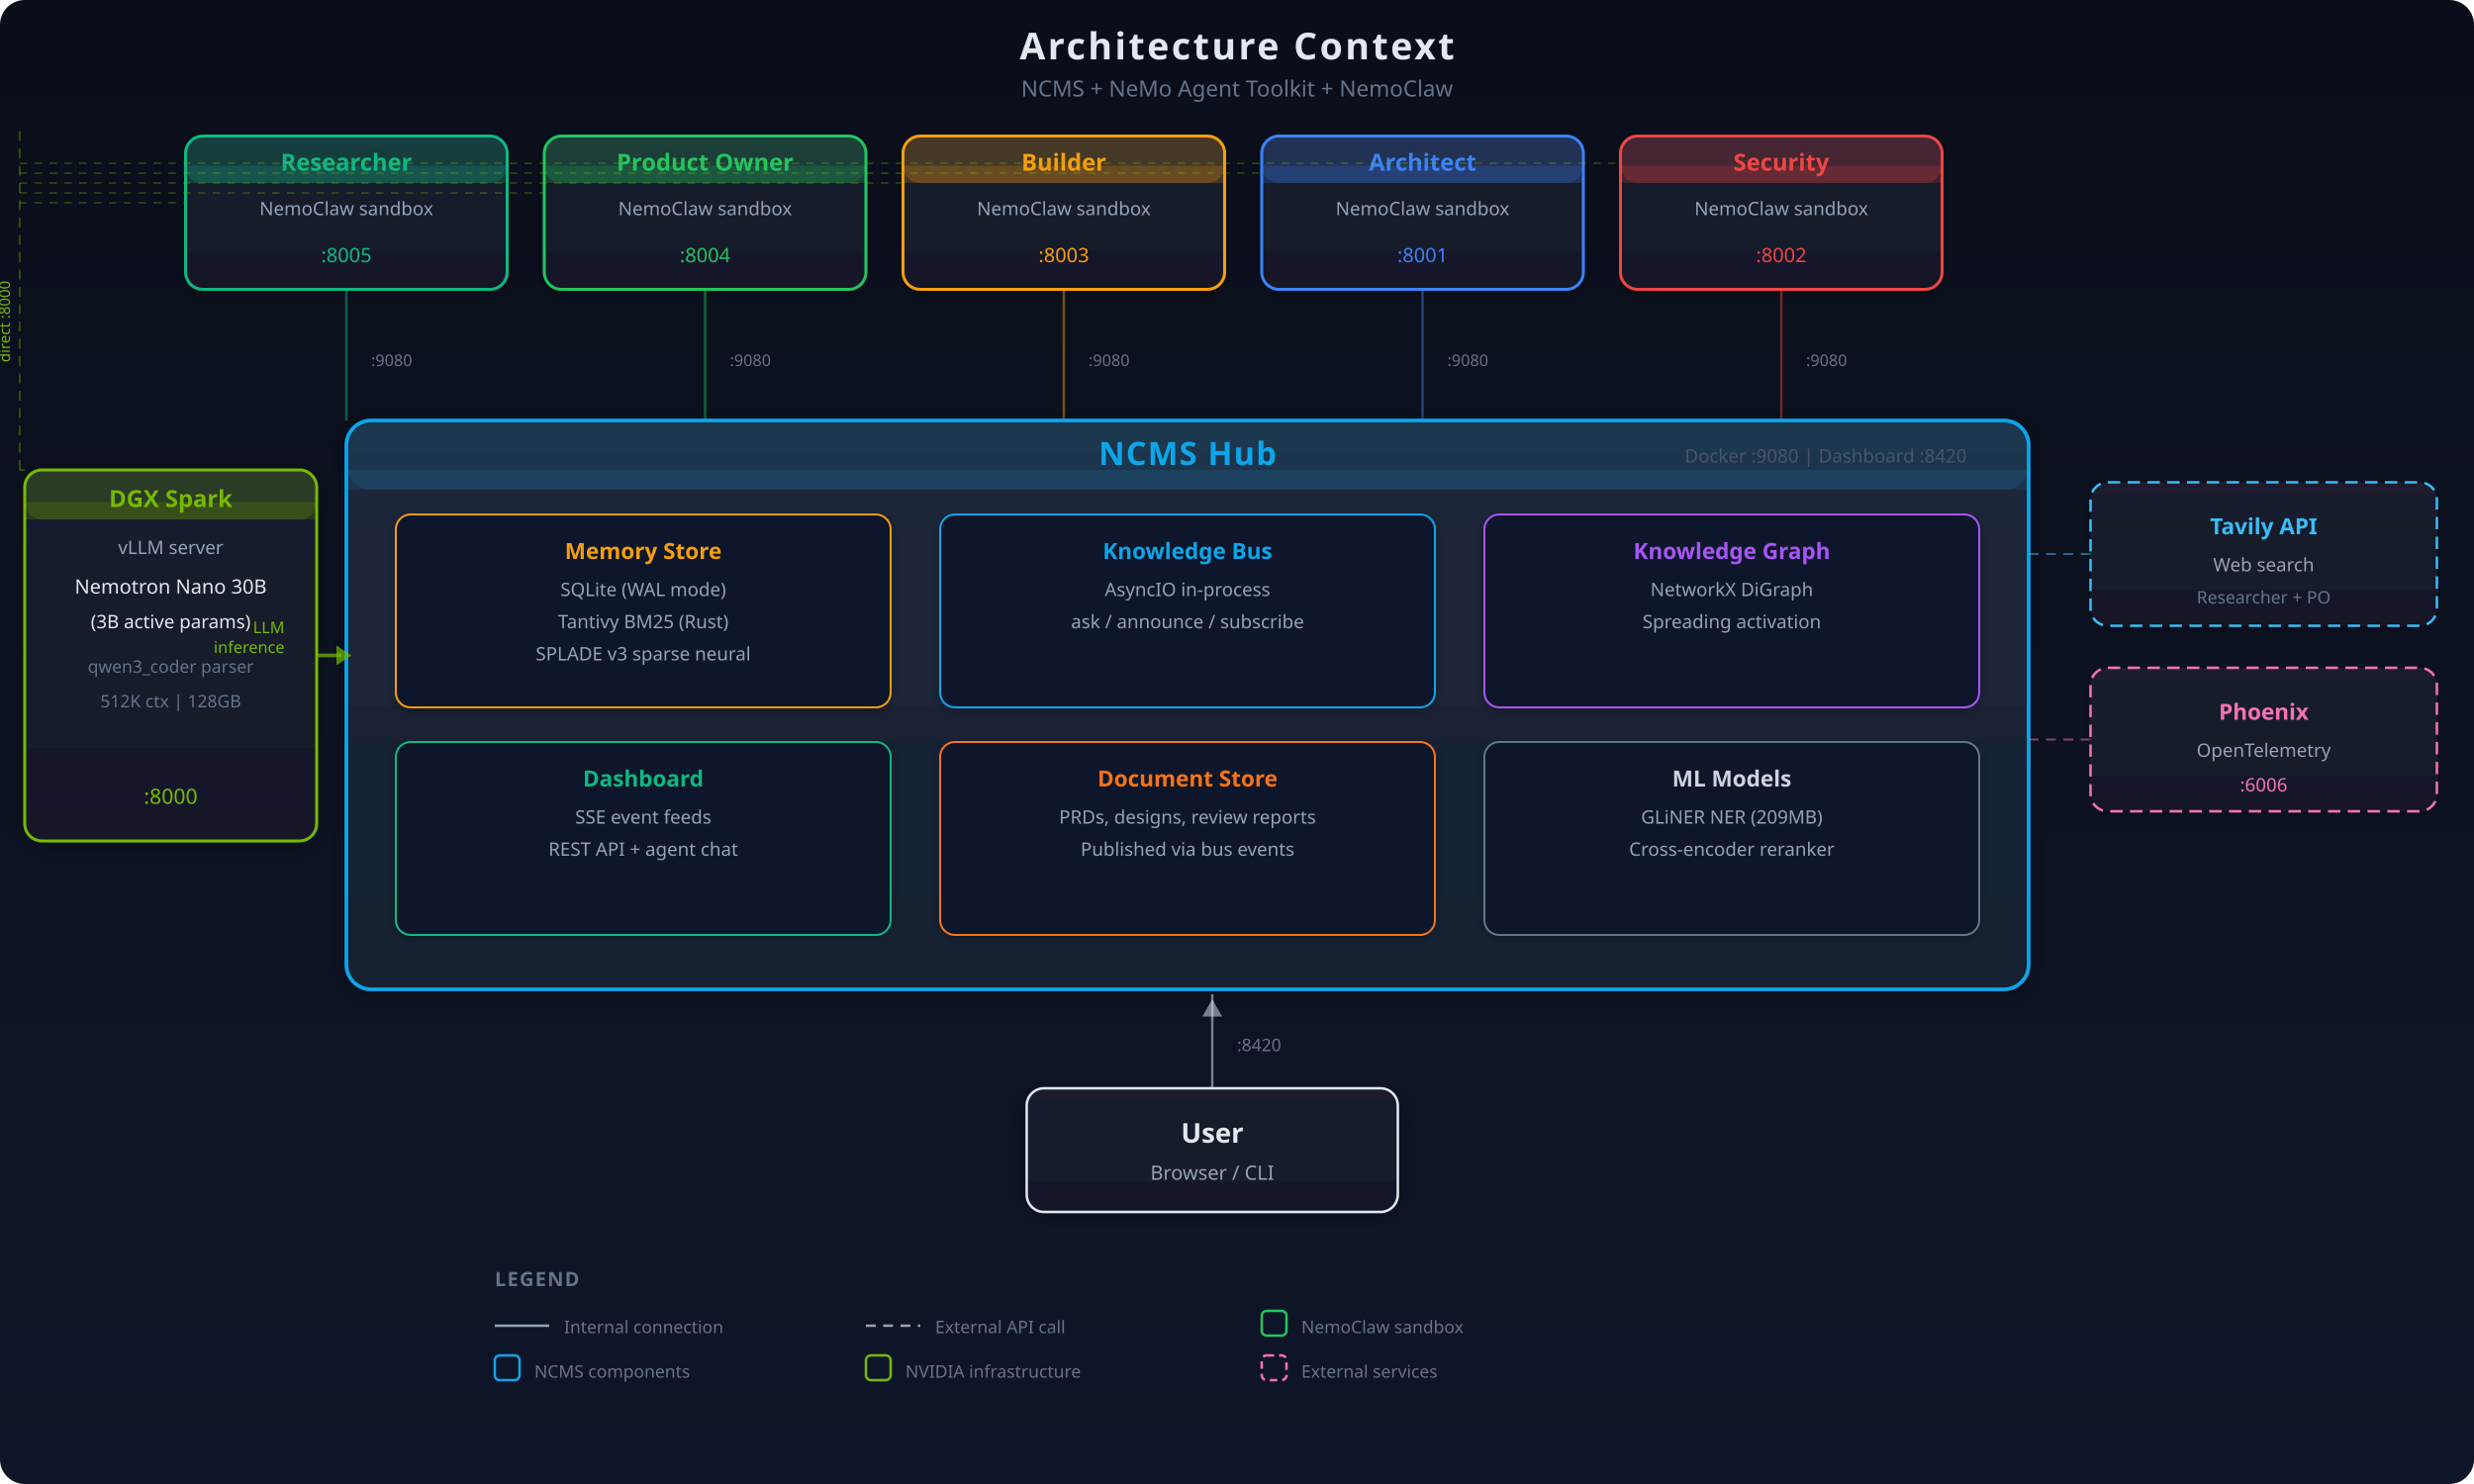
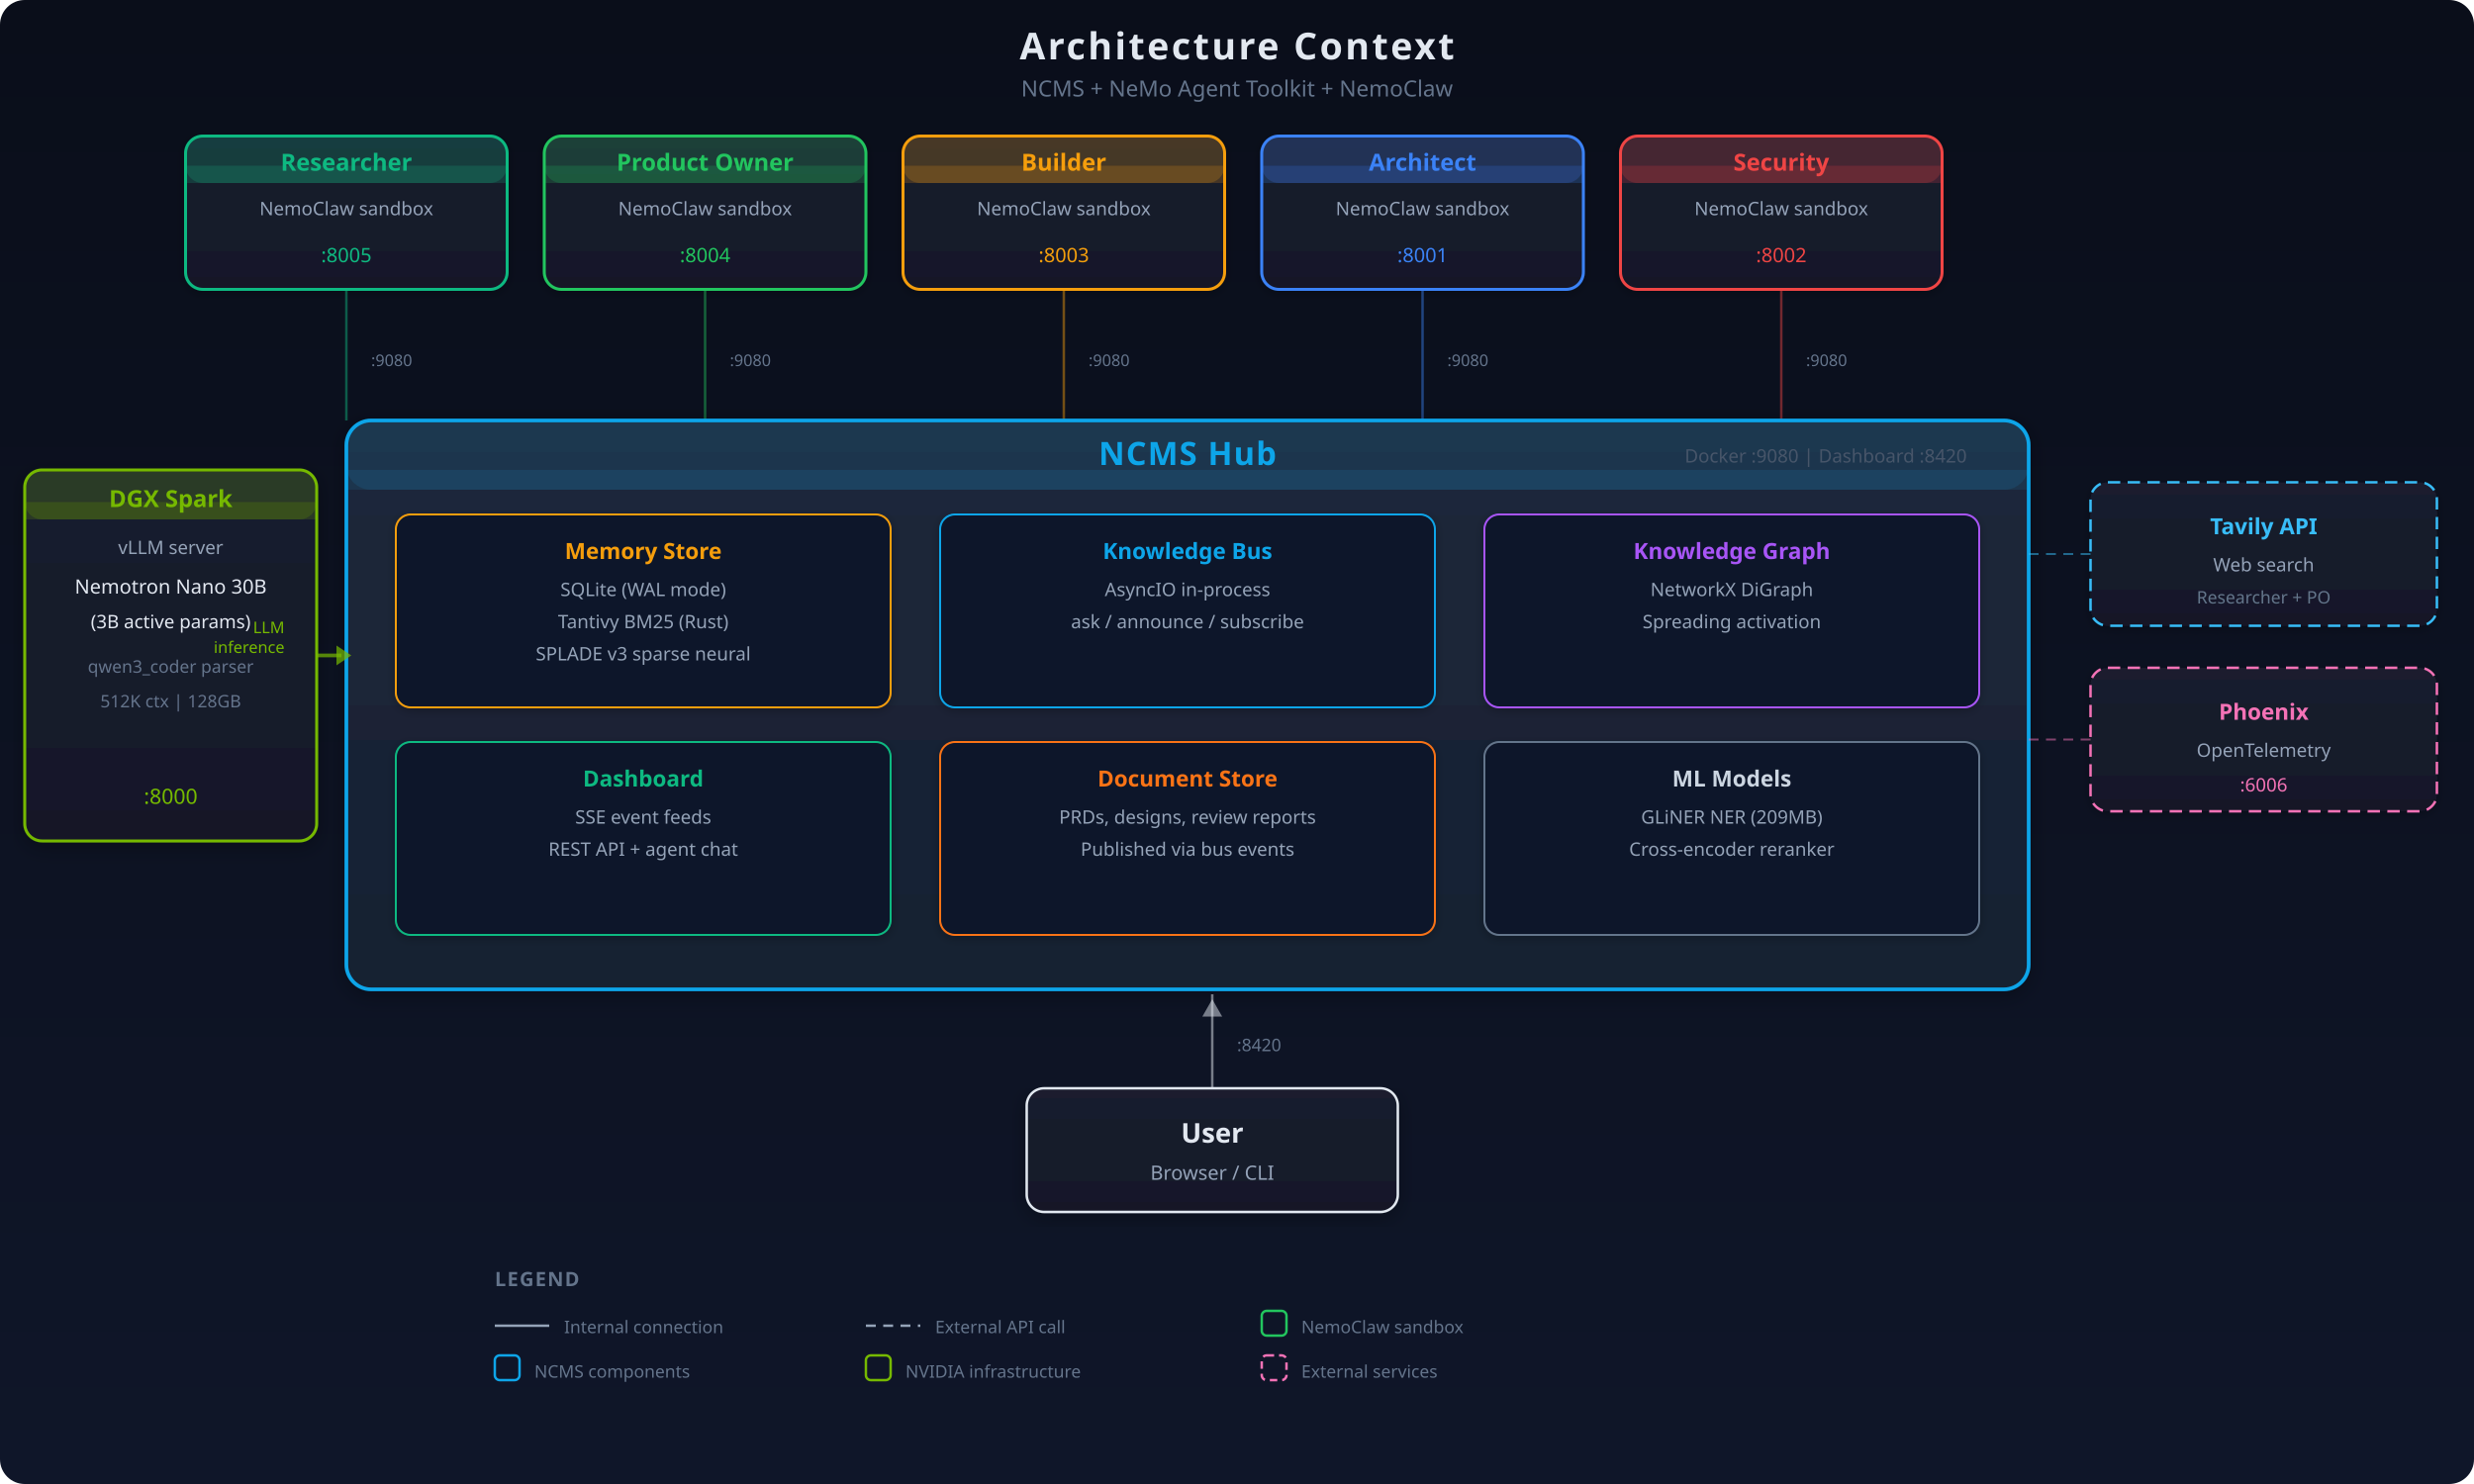
<svg xmlns="http://www.w3.org/2000/svg" viewBox="0 0 1000 600" font-family="'Segoe UI', system-ui, -apple-system, sans-serif">
  <defs>
    <linearGradient id="bgGrad" x1="0" y1="0" x2="0" y2="1">
      <stop offset="0%" stop-color="#0a0e1a" />
      <stop offset="100%" stop-color="#0f1629" />
    </linearGradient>
    <linearGradient id="hubGrad" x1="0" y1="0" x2="0" y2="1">
      <stop offset="0%" stop-color="#1e293b" />
      <stop offset="100%" stop-color="#162032" />
    </linearGradient>
    <linearGradient id="boxGrad" x1="0" y1="0" x2="0" y2="1">
      <stop offset="0%" stop-color="#1a1e2e" />
      <stop offset="100%" stop-color="#141828" />
    </linearGradient>
    <filter id="shadow" x="-4%" y="-4%" width="108%" height="116%">
      <feDropShadow dx="0" dy="2" stdDeviation="4" flood-color="#000" flood-opacity="0.3" />
    </filter>
    <filter id="shadowSm" x="-4%" y="-4%" width="108%" height="116%">
      <feDropShadow dx="0" dy="1" stdDeviation="2" flood-color="#000" flood-opacity="0.25" />
    </filter>
  </defs>
  <rect width="1000" height="600" rx="10" fill="url(#bgGrad)" />
  <text x="500" y="24" text-anchor="middle" fill="#e2e8f0" font-size="15" font-weight="700" letter-spacing="1">Architecture Context</text>
  <text x="500" y="39" text-anchor="middle" fill="#64748b" font-size="9">NCMS + NeMo Agent Toolkit + NemoClaw</text>
  <g filter="url(#shadowSm)">
    <rect x="75" y="55" width="130" height="62" rx="7" fill="url(#boxGrad)" stroke="#10b981" stroke-width="1.2" />
    <rect x="75" y="55" width="130" height="19" rx="7" fill="#10b981" opacity="0.2" />
    <rect x="75" y="67" width="130" height="7" fill="#10b981" opacity="0.2" />
    <text x="140" y="69" text-anchor="middle" fill="#10b981" font-size="9.5" font-weight="600">Researcher</text>
    <text x="140" y="87" text-anchor="middle" fill="#94a3b8" font-size="7.5">NemoClaw sandbox</text>
    <text x="140" y="106" text-anchor="middle" fill="#10b981" font-size="8" font-weight="500">:8005</text>
  </g>
  <g filter="url(#shadowSm)">
    <rect x="220" y="55" width="130" height="62" rx="7" fill="url(#boxGrad)" stroke="#22c55e" stroke-width="1.2" />
    <rect x="220" y="55" width="130" height="19" rx="7" fill="#22c55e" opacity="0.2" />
    <rect x="220" y="67" width="130" height="7" fill="#22c55e" opacity="0.2" />
    <text x="285" y="69" text-anchor="middle" fill="#22c55e" font-size="9.5" font-weight="600">Product Owner</text>
    <text x="285" y="87" text-anchor="middle" fill="#94a3b8" font-size="7.5">NemoClaw sandbox</text>
    <text x="285" y="106" text-anchor="middle" fill="#22c55e" font-size="8" font-weight="500">:8004</text>
  </g>
  <g filter="url(#shadowSm)">
    <rect x="365" y="55" width="130" height="62" rx="7" fill="url(#boxGrad)" stroke="#f59e0b" stroke-width="1.2" />
    <rect x="365" y="55" width="130" height="19" rx="7" fill="#f59e0b" opacity="0.2" />
    <rect x="365" y="67" width="130" height="7" fill="#f59e0b" opacity="0.2" />
    <text x="430" y="69" text-anchor="middle" fill="#f59e0b" font-size="9.5" font-weight="600">Builder</text>
    <text x="430" y="87" text-anchor="middle" fill="#94a3b8" font-size="7.5">NemoClaw sandbox</text>
    <text x="430" y="106" text-anchor="middle" fill="#f59e0b" font-size="8" font-weight="500">:8003</text>
  </g>
  <g filter="url(#shadowSm)">
    <rect x="510" y="55" width="130" height="62" rx="7" fill="url(#boxGrad)" stroke="#3b82f6" stroke-width="1.2" />
    <rect x="510" y="55" width="130" height="19" rx="7" fill="#3b82f6" opacity="0.2" />
    <rect x="510" y="67" width="130" height="7" fill="#3b82f6" opacity="0.2" />
    <text x="575" y="69" text-anchor="middle" fill="#3b82f6" font-size="9.5" font-weight="600">Architect</text>
    <text x="575" y="87" text-anchor="middle" fill="#94a3b8" font-size="7.5">NemoClaw sandbox</text>
    <text x="575" y="106" text-anchor="middle" fill="#3b82f6" font-size="8" font-weight="500">:8001</text>
  </g>
  <g filter="url(#shadowSm)">
    <rect x="655" y="55" width="130" height="62" rx="7" fill="url(#boxGrad)" stroke="#ef4444" stroke-width="1.2" />
    <rect x="655" y="55" width="130" height="19" rx="7" fill="#ef4444" opacity="0.2" />
    <rect x="655" y="67" width="130" height="7" fill="#ef4444" opacity="0.2" />
    <text x="720" y="69" text-anchor="middle" fill="#ef4444" font-size="9.5" font-weight="600">Security</text>
    <text x="720" y="87" text-anchor="middle" fill="#94a3b8" font-size="7.5">NemoClaw sandbox</text>
    <text x="720" y="106" text-anchor="middle" fill="#ef4444" font-size="8" font-weight="500">:8002</text>
  </g>
  <line x1="140" y1="117" x2="140" y2="170" stroke="#10b981" stroke-width="1" opacity="0.45" />
  <line x1="285" y1="117" x2="285" y2="170" stroke="#22c55e" stroke-width="1" opacity="0.45" />
  <line x1="430" y1="117" x2="430" y2="170" stroke="#f59e0b" stroke-width="1" opacity="0.45" />
  <line x1="575" y1="117" x2="575" y2="170" stroke="#3b82f6" stroke-width="1" opacity="0.45" />
  <line x1="720" y1="117" x2="720" y2="170" stroke="#ef4444" stroke-width="1" opacity="0.45" />
  <text x="150" y="148" fill="#64748b" font-size="6.5">:9080</text>
  <text x="295" y="148" fill="#64748b" font-size="6.5">:9080</text>
  <text x="440" y="148" fill="#64748b" font-size="6.5">:9080</text>
  <text x="585" y="148" fill="#64748b" font-size="6.5">:9080</text>
  <text x="730" y="148" fill="#64748b" font-size="6.5">:9080</text>
  <g filter="url(#shadow)">
    <rect x="140" y="170" width="680" height="230" rx="10" fill="url(#hubGrad)" stroke="#0ea5e9" stroke-width="1.5" />
    <rect x="140" y="170" width="680" height="28" rx="10" fill="#0ea5e9" opacity="0.12" />
    <rect x="140" y="190" width="680" height="8" fill="#0ea5e9" opacity="0.12" />
    <text x="480" y="188" text-anchor="middle" fill="#0ea5e9" font-size="13" font-weight="700" letter-spacing="0.5">NCMS Hub</text>
    <text x="795" y="187" text-anchor="end" fill="#475569" font-size="7.5">Docker :9080 | Dashboard :8420</text>
  </g>
  <g filter="url(#shadowSm)">
    <rect x="160" y="208" width="200" height="78" rx="6" fill="#0f172a" stroke="#f59e0b" stroke-width="0.8" />
    <text x="260" y="226" text-anchor="middle" fill="#f59e0b" font-size="9" font-weight="600">Memory Store</text>
    <text x="260" y="241" text-anchor="middle" fill="#94a3b8" font-size="7.5">SQLite (WAL mode)</text>
    <text x="260" y="254" text-anchor="middle" fill="#94a3b8" font-size="7.5">Tantivy BM25 (Rust)</text>
    <text x="260" y="267" text-anchor="middle" fill="#94a3b8" font-size="7.5">SPLADE v3 sparse neural</text>
  </g>
  <g filter="url(#shadowSm)">
    <rect x="380" y="208" width="200" height="78" rx="6" fill="#0f172a" stroke="#0ea5e9" stroke-width="0.8" />
    <text x="480" y="226" text-anchor="middle" fill="#0ea5e9" font-size="9" font-weight="600">Knowledge Bus</text>
    <text x="480" y="241" text-anchor="middle" fill="#94a3b8" font-size="7.5">AsyncIO in-process</text>
    <text x="480" y="254" text-anchor="middle" fill="#94a3b8" font-size="7.5">ask / announce / subscribe</text>
  </g>
  <g filter="url(#shadowSm)">
    <rect x="600" y="208" width="200" height="78" rx="6" fill="#0f172a" stroke="#a855f7" stroke-width="0.8" />
    <text x="700" y="226" text-anchor="middle" fill="#a855f7" font-size="9" font-weight="600">Knowledge Graph</text>
    <text x="700" y="241" text-anchor="middle" fill="#94a3b8" font-size="7.5">NetworkX DiGraph</text>
    <text x="700" y="254" text-anchor="middle" fill="#94a3b8" font-size="7.5">Spreading activation</text>
  </g>
  <g filter="url(#shadowSm)">
    <rect x="160" y="300" width="200" height="78" rx="6" fill="#0f172a" stroke="#10b981" stroke-width="0.8" />
    <text x="260" y="318" text-anchor="middle" fill="#10b981" font-size="9" font-weight="600">Dashboard</text>
    <text x="260" y="333" text-anchor="middle" fill="#94a3b8" font-size="7.5">SSE event feeds</text>
    <text x="260" y="346" text-anchor="middle" fill="#94a3b8" font-size="7.5">REST API + agent chat</text>
  </g>
  <g filter="url(#shadowSm)">
    <rect x="380" y="300" width="200" height="78" rx="6" fill="#0f172a" stroke="#f97316" stroke-width="0.8" />
    <text x="480" y="318" text-anchor="middle" fill="#f97316" font-size="9" font-weight="600">Document Store</text>
    <text x="480" y="333" text-anchor="middle" fill="#94a3b8" font-size="7.5">PRDs, designs, review reports</text>
    <text x="480" y="346" text-anchor="middle" fill="#94a3b8" font-size="7.5">Published via bus events</text>
  </g>
  <g filter="url(#shadowSm)">
    <rect x="600" y="300" width="200" height="78" rx="6" fill="#0f172a" stroke="#64748b" stroke-width="0.8" />
    <text x="700" y="318" text-anchor="middle" fill="#cbd5e1" font-size="9" font-weight="600">ML Models</text>
    <text x="700" y="333" text-anchor="middle" fill="#94a3b8" font-size="7.5">GLiNER NER (209MB)</text>
    <text x="700" y="346" text-anchor="middle" fill="#94a3b8" font-size="7.5">Cross-encoder reranker</text>
  </g>
  <g filter="url(#shadow)">
    <rect x="10" y="190" width="118" height="150" rx="7" fill="url(#boxGrad)" stroke="#76b900" stroke-width="1.2" />
    <rect x="10" y="190" width="118" height="20" rx="7" fill="#76b900" opacity="0.18" />
    <rect x="10" y="203" width="118" height="7" fill="#76b900" opacity="0.18" />
    <text x="69" y="205" text-anchor="middle" fill="#76b900" font-size="9.5" font-weight="700">DGX Spark</text>
    <text x="69" y="224" text-anchor="middle" fill="#94a3b8" font-size="7.5">vLLM server</text>
    <text x="69" y="240" text-anchor="middle" fill="#e2e8f0" font-size="8" font-weight="500">Nemotron Nano 30B</text>
    <text x="69" y="254" text-anchor="middle" fill="#e2e8f0" font-size="7.5">(3B active params)</text>
    <text x="69" y="272" text-anchor="middle" fill="#64748b" font-size="7">qwen3_coder parser</text>
    <text x="69" y="286" text-anchor="middle" fill="#64748b" font-size="7">512K ctx | 128GB</text>
    <text x="69" y="325" text-anchor="middle" fill="#76b900" font-size="8.5" font-weight="500">:8000</text>
  </g>
  <line x1="128" y1="265" x2="138" y2="265" stroke="#76b900" stroke-width="1.5" opacity="0.7" />
  <polygon points="136,261 142,265 136,269" fill="#76b900" opacity="0.7" />
  <text x="115" y="256" fill="#76b900" font-size="6.5" font-weight="500" text-anchor="end">LLM</text>
  <text x="115" y="264" fill="#76b900" font-size="6.5" font-weight="500" text-anchor="end">inference</text>
-   <line x1="8" y1="190" x2="8" y2="50" stroke="#76b900" stroke-width="0.8" stroke-dasharray="4,3" opacity="0.35" />
-   <line x1="8" y1="190" x2="10" y2="190" stroke="#76b900" stroke-width="0.8" stroke-dasharray="4,3" opacity="0.35" />
-   <text x="4" y="130" fill="#76b900" font-size="6" font-weight="500" transform="rotate(-90,4,130)" text-anchor="middle">direct :8000</text>
-   <line x1="8" y1="82" x2="75" y2="82" stroke="#76b900" stroke-width="0.7" stroke-dasharray="3,3" opacity="0.3" />
-   <line x1="8" y1="78" x2="220" y2="78" stroke="#76b900" stroke-width="0.7" stroke-dasharray="3,3" opacity="0.3" />
-   <line x1="8" y1="74" x2="365" y2="74" stroke="#76b900" stroke-width="0.7" stroke-dasharray="3,3" opacity="0.3" />
-   <line x1="8" y1="70" x2="510" y2="70" stroke="#76b900" stroke-width="0.7" stroke-dasharray="3,3" opacity="0.3" />
-   <line x1="8" y1="66" x2="655" y2="66" stroke="#76b900" stroke-width="0.7" stroke-dasharray="3,3" opacity="0.3" />
  <g filter="url(#shadowSm)">
    <rect x="845" y="195" width="140" height="58" rx="7" fill="url(#boxGrad)" stroke="#38bdf8" stroke-width="1" stroke-dasharray="5,3" />
    <text x="915" y="216" text-anchor="middle" fill="#38bdf8" font-size="9" font-weight="600">Tavily API</text>
    <text x="915" y="231" text-anchor="middle" fill="#94a3b8" font-size="7.5">Web search</text>
    <text x="915" y="244" text-anchor="middle" fill="#64748b" font-size="7">Researcher + PO</text>
  </g>
  <g filter="url(#shadowSm)">
    <rect x="845" y="270" width="140" height="58" rx="7" fill="url(#boxGrad)" stroke="#f472b6" stroke-width="1" stroke-dasharray="5,3" />
    <text x="915" y="291" text-anchor="middle" fill="#f472b6" font-size="9" font-weight="600">Phoenix</text>
    <text x="915" y="306" text-anchor="middle" fill="#94a3b8" font-size="7.5">OpenTelemetry</text>
    <text x="915" y="320" text-anchor="middle" fill="#f472b6" font-size="7.5" font-weight="500">:6006</text>
  </g>
  <line x1="820" y1="224" x2="845" y2="224" stroke="#38bdf8" stroke-width="0.8" stroke-dasharray="4,3" opacity="0.5" />
  <line x1="820" y1="299" x2="845" y2="299" stroke="#f472b6" stroke-width="0.8" stroke-dasharray="4,3" opacity="0.5" />
  <g filter="url(#shadow)">
    <rect x="415" y="440" width="150" height="50" rx="7" fill="url(#boxGrad)" stroke="#e2e8f0" stroke-width="1" />
    <text x="490" y="462" text-anchor="middle" fill="#e2e8f0" font-size="11" font-weight="600">User</text>
    <text x="490" y="477" text-anchor="middle" fill="#94a3b8" font-size="8">Browser / CLI</text>
  </g>
  <line x1="490" y1="440" x2="490" y2="402" stroke="#e2e8f0" stroke-width="1" opacity="0.5" />
  <polygon points="490,404 486,411 494,411" fill="#e2e8f0" opacity="0.5" />
  <text x="500" y="425" fill="#64748b" font-size="7">:8420</text>
  <g transform="translate(200, 520)">
    <text x="0" y="0" fill="#64748b" font-size="8" font-weight="600" letter-spacing="0.5">LEGEND</text>
    <line x1="0" y1="16" x2="22" y2="16" stroke="#94a3b8" stroke-width="1" />
    <text x="28" y="19" fill="#64748b" font-size="7">Internal connection</text>
    <line x1="150" y1="16" x2="172" y2="16" stroke="#94a3b8" stroke-width="1" stroke-dasharray="4,3" />
    <text x="178" y="19" fill="#64748b" font-size="7">External API call</text>
    <rect x="310" y="10" width="10" height="10" rx="2" fill="none" stroke="#22c55e" stroke-width="1" />
    <text x="326" y="19" fill="#64748b" font-size="7">NemoClaw sandbox</text>
    <rect x="0" y="28" width="10" height="10" rx="2" fill="none" stroke="#0ea5e9" stroke-width="1" />
    <text x="16" y="37" fill="#64748b" font-size="7">NCMS components</text>
    <rect x="150" y="28" width="10" height="10" rx="2" fill="none" stroke="#76b900" stroke-width="1" />
    <text x="166" y="37" fill="#64748b" font-size="7">NVIDIA infrastructure</text>
    <rect x="310" y="28" width="10" height="10" rx="2" fill="none" stroke="#f472b6" stroke-width="1" stroke-dasharray="3,2" />
    <text x="326" y="37" fill="#64748b" font-size="7">External services</text>
  </g>
</svg>
